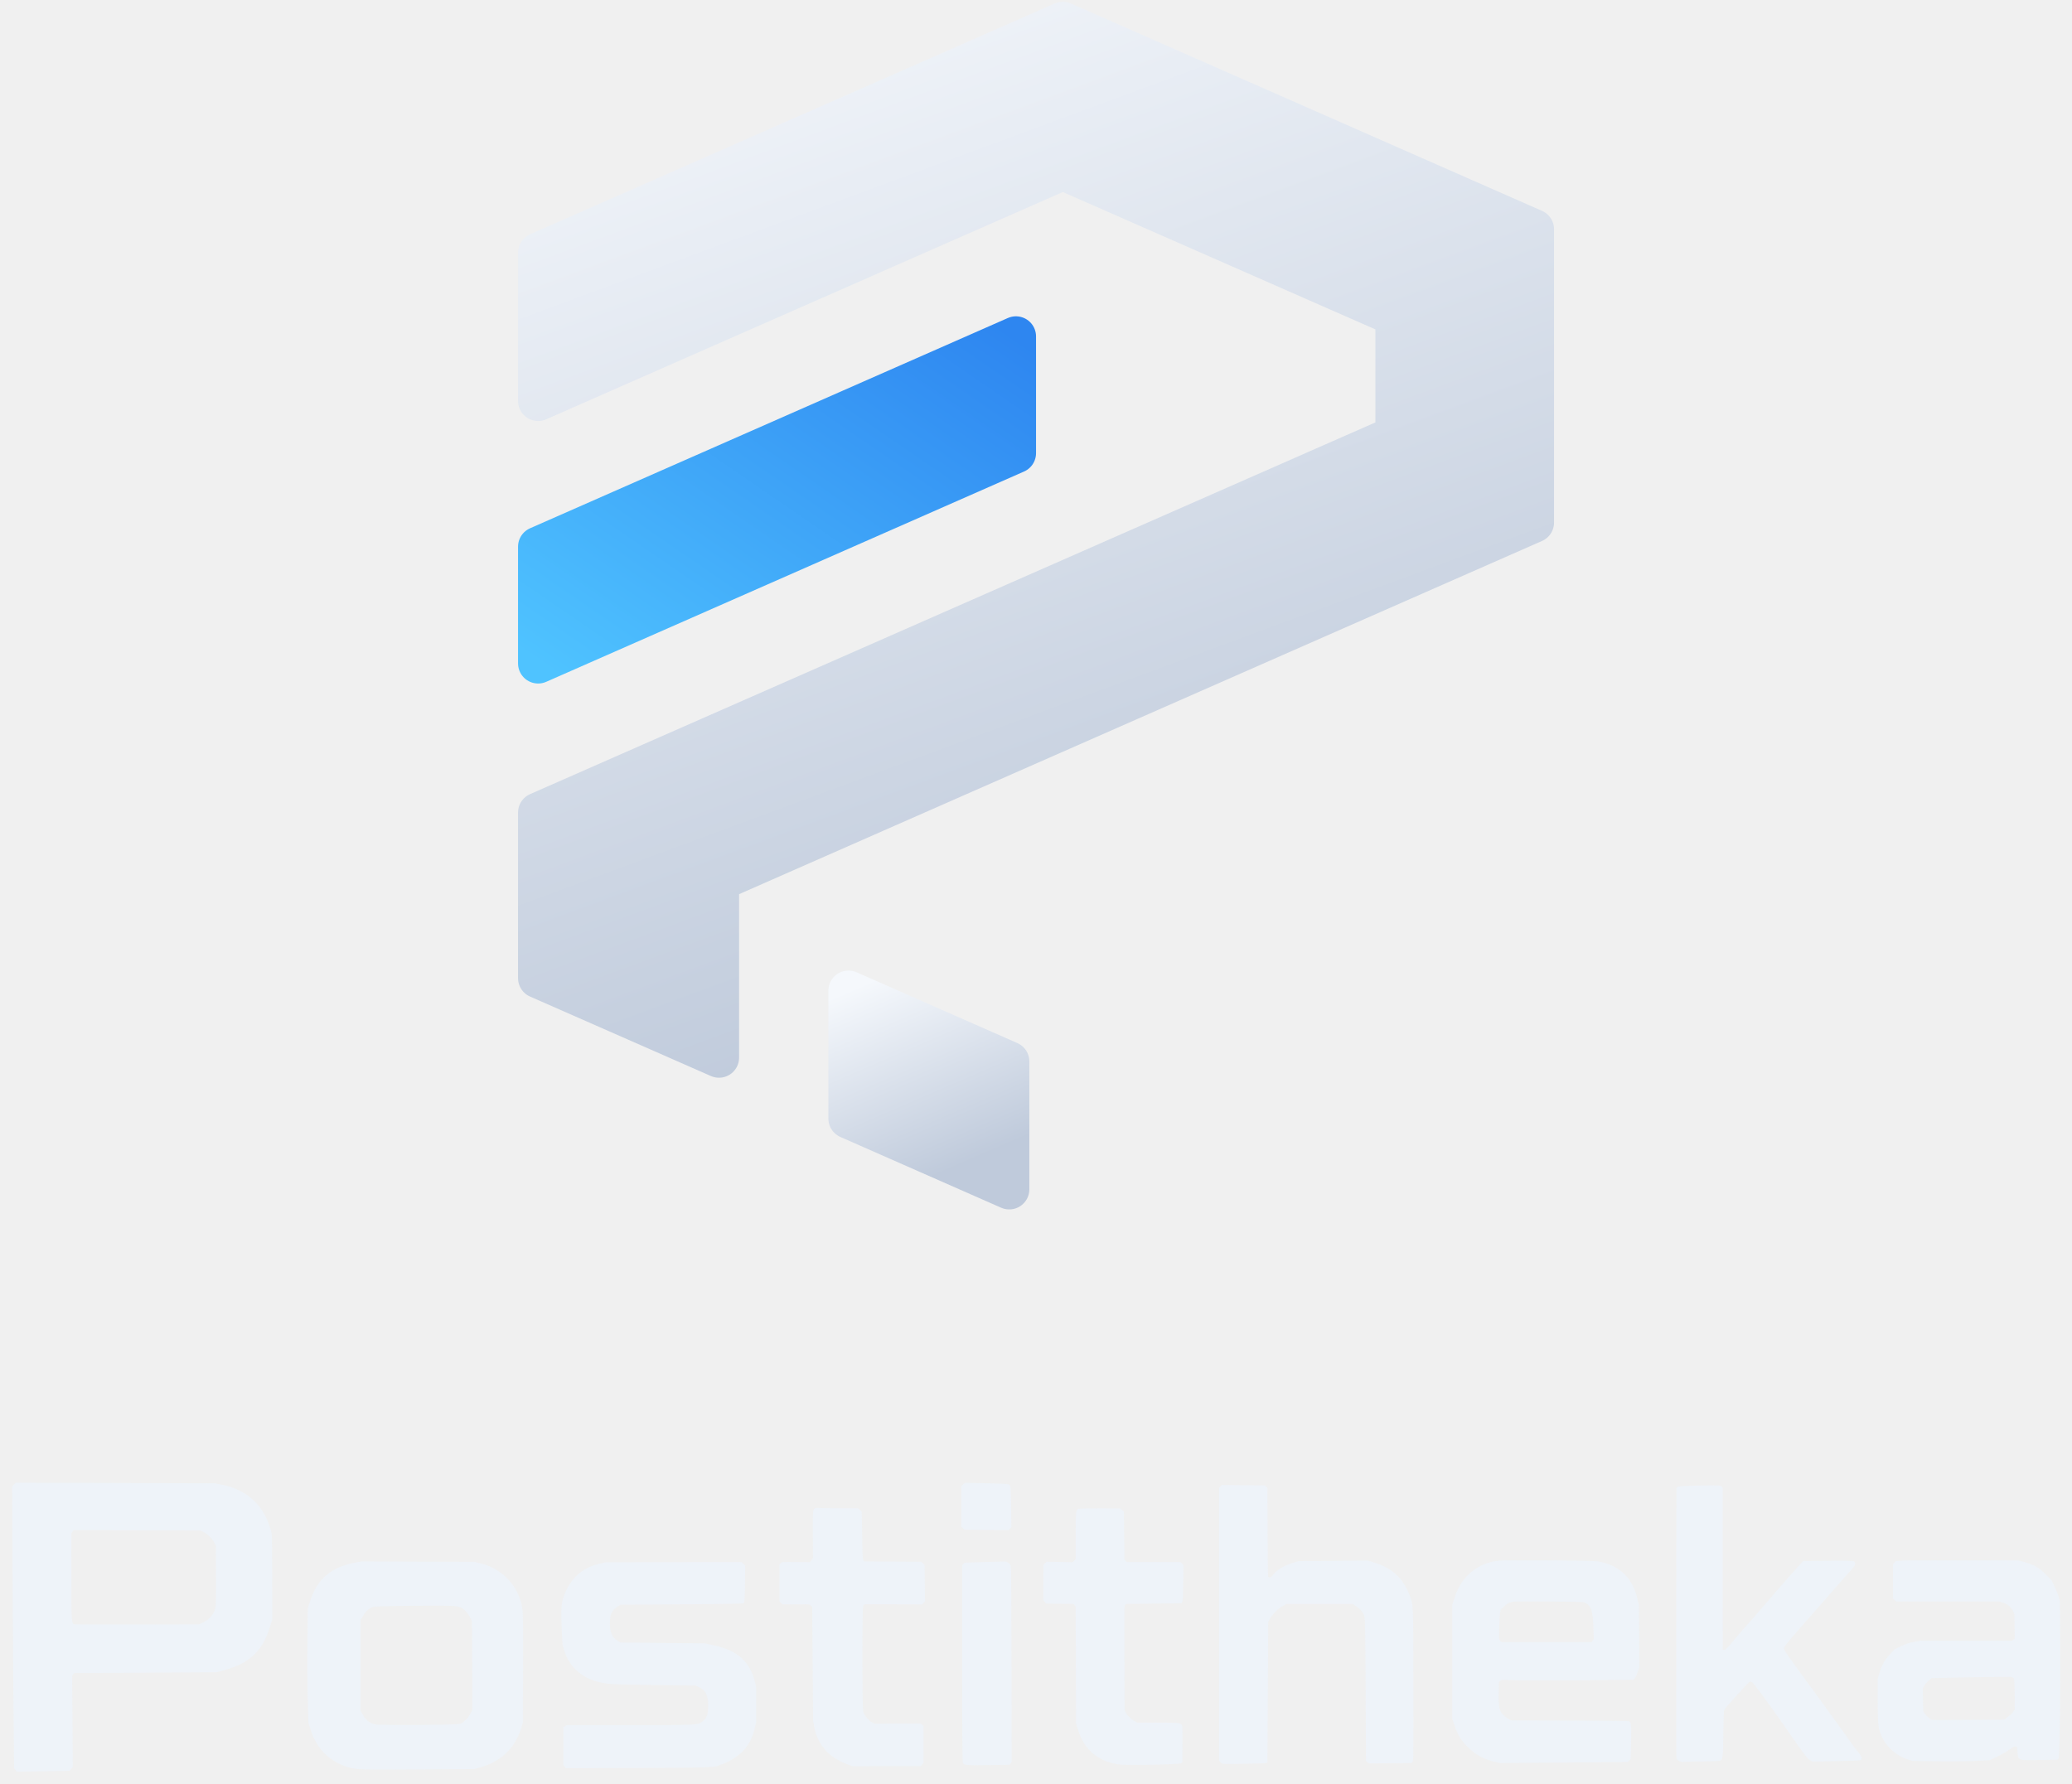
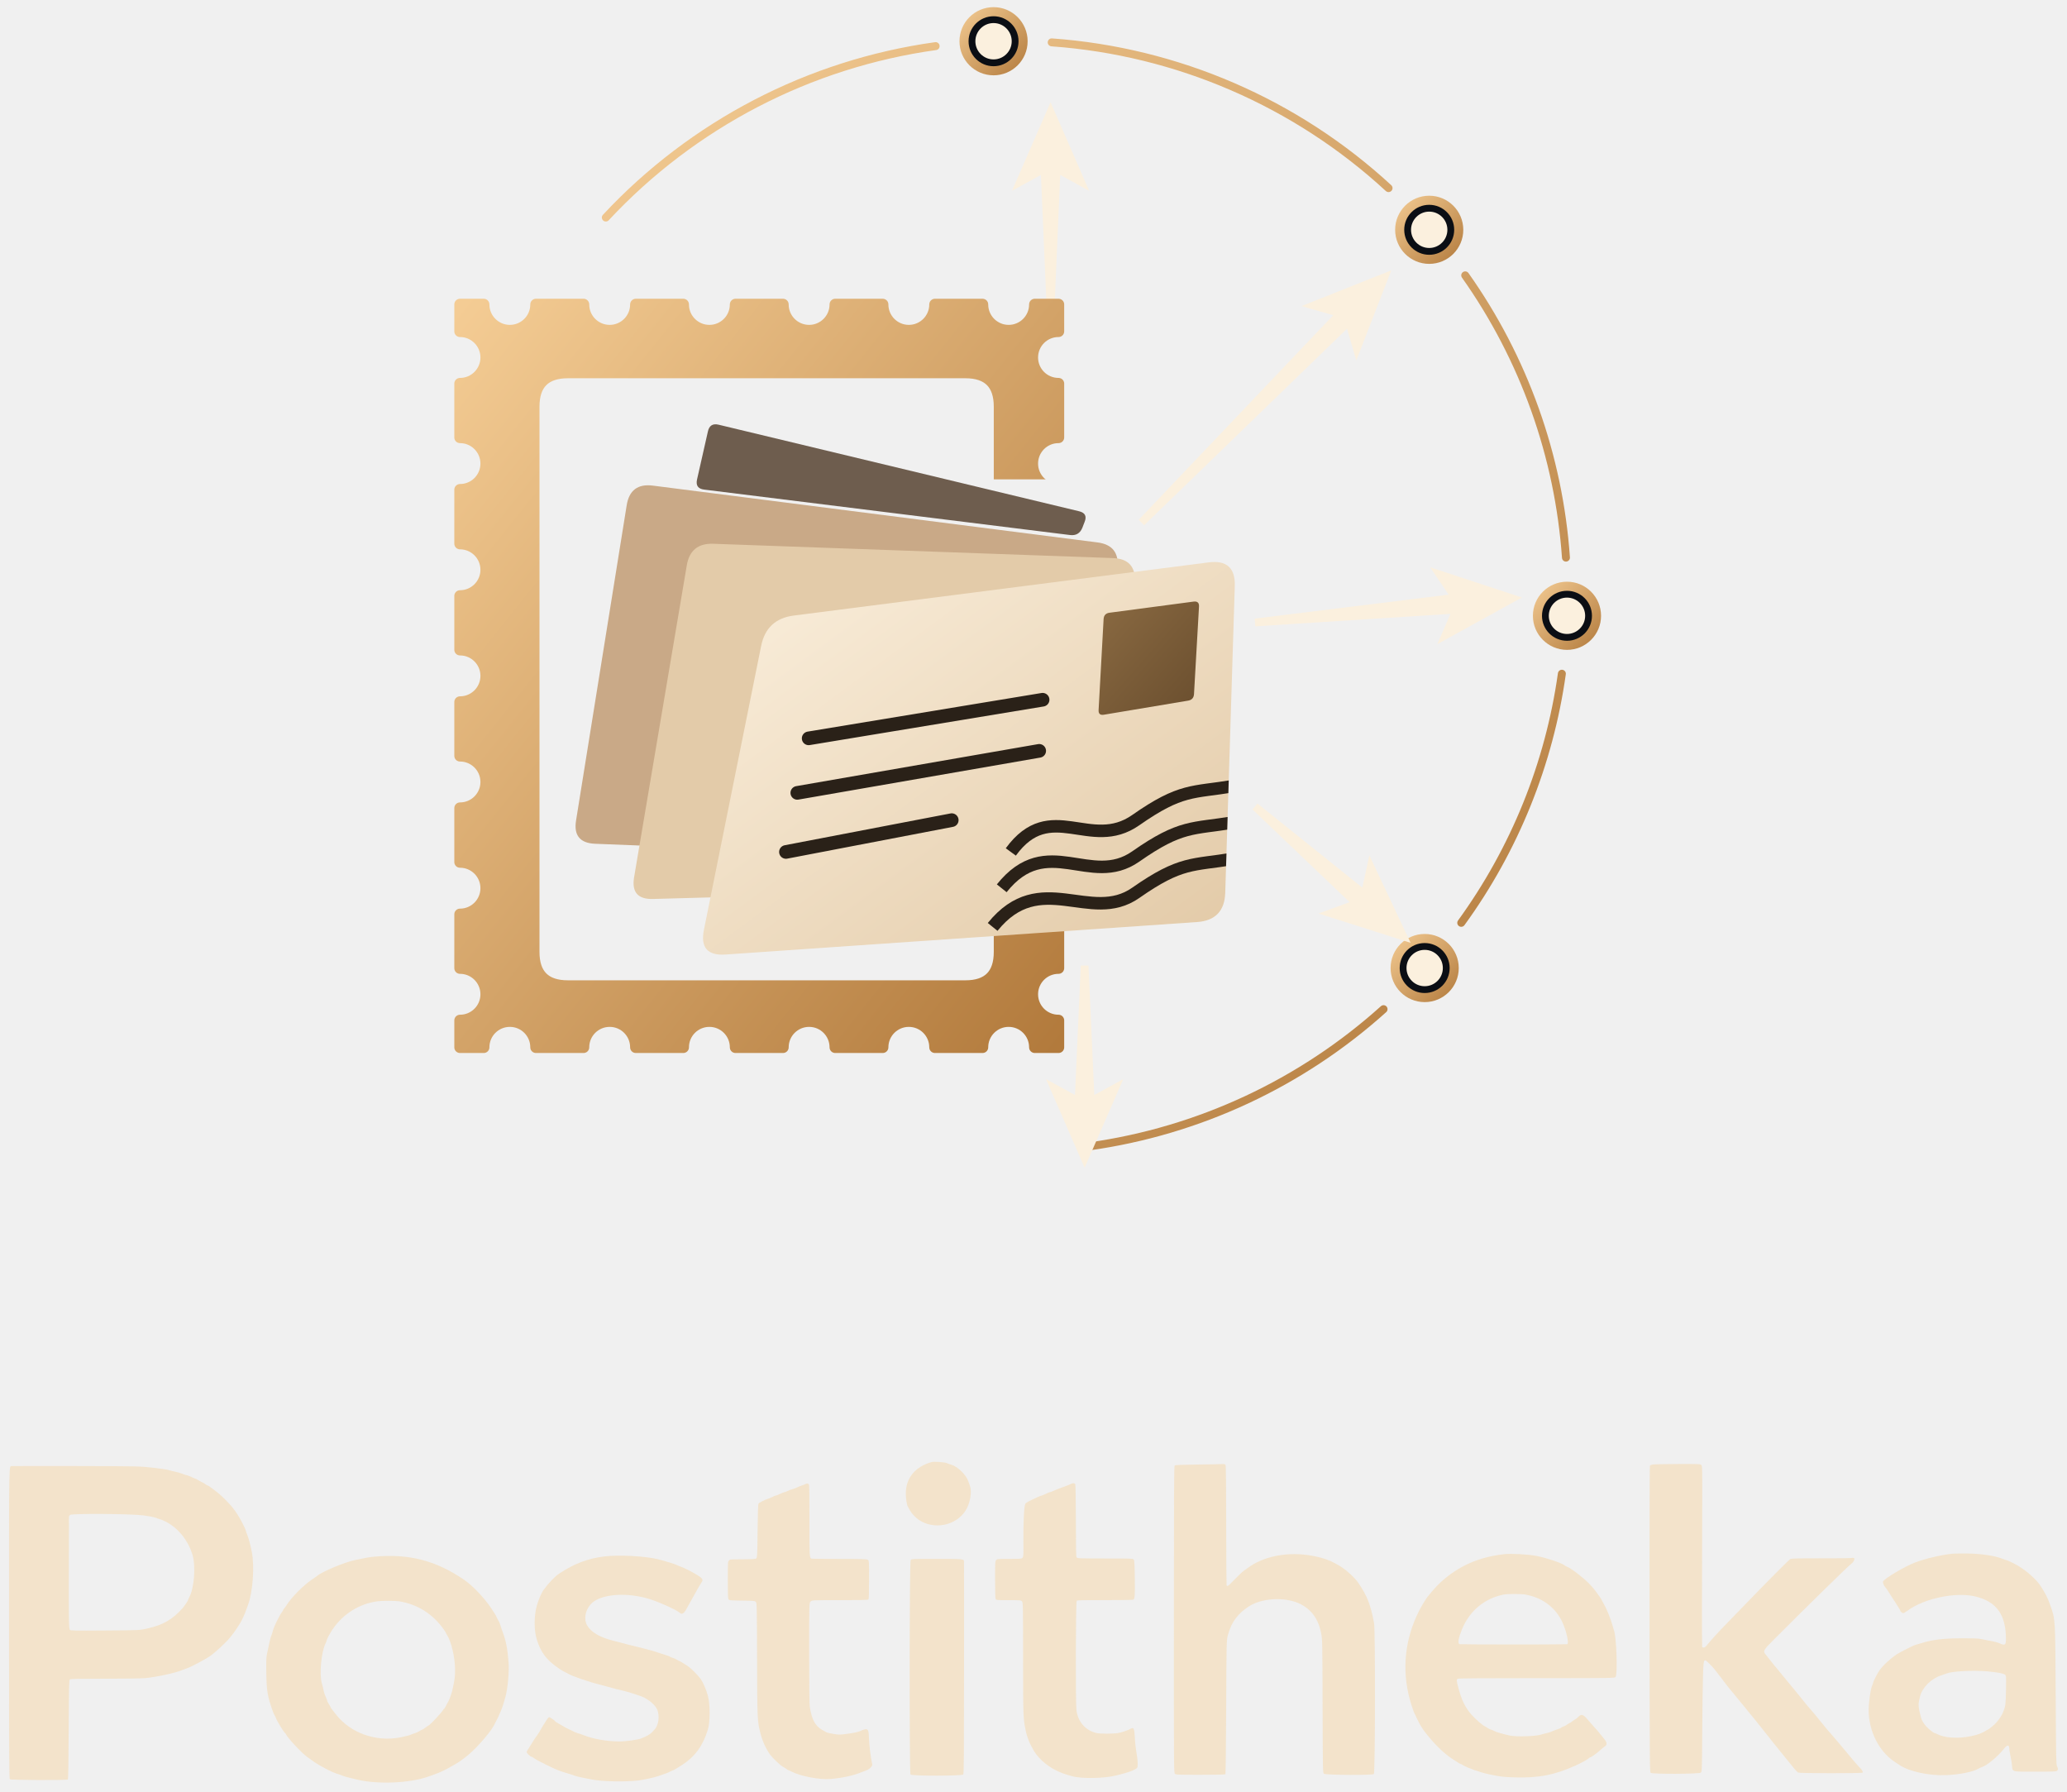
- <svg xmlns="http://www.w3.org/2000/svg" viewBox="0 0 2847.0 2450.9" role="img" aria-label="Postitheka">
-   <svg x="711.8" y="0.0" width="1423.5" height="1676.9" viewBox="0 0 464.0 546.6">
+ <svg xmlns="http://www.w3.org/2000/svg" viewBox="0 0 3658.0 3170.3" role="img" aria-label="Postitheka">
+   <svg x="783.9" y="0.0" width="2090.3" height="2090.3" viewBox="40 40 1040 1040">
    <defs>
-       <linearGradient id="pk-body" x1="0" y1="0" x2="0.35" y2="1">
-         <stop offset="0" stop-color="#F5F8FC" />
-         <stop offset="1" stop-color="#BFCADB" />
+       <linearGradient id="dg" x1="0" y1="0" x2="1" y2="1">
+         <stop offset="0" stop-color="#F4CC94" />
+         <stop offset="1" stop-color="#B27A3C" />
      </linearGradient>
-       <linearGradient id="pk-bar" x1="0" y1="1" x2="1" y2="0">
-         <stop offset="0" stop-color="#4FC3FF" />
-         <stop offset="1" stop-color="#2E86F0" />
+       <linearGradient id="dc" x1="0" y1="0" x2="1" y2="1">
+         <stop offset="0" stop-color="#FBF0DE" />
+         <stop offset="1" stop-color="#E2C9A6" />
      </linearGradient>
+       <linearGradient id="ds" x1="0" y1="0" x2="1" y2="1">
+         <stop offset="0" stop-color="#8A6A42" />
+         <stop offset="1" stop-color="#6A4E2E" />
+       </linearGradient>
+       <clipPath id="df">
+         <path d="M320.2 608.5Q325.0 585.0 348.8 581.9L714.2 535.1Q738.0 532.0 737.2 556.0L728.8 826.0Q728.0 850.0 704.1 851.7L288.9 880.3Q265.0 882.0 269.8 858.5Z" />
+       </clipPath>
+       <mask id="db" maskUnits="userSpaceOnUse" x="0" y="0" width="1110" height="1110">
+         <rect width="1110" height="1110" fill="#fff" />
+         <path d="M520 462H600V858H520Z" fill="#000" />
+       </mask>
    </defs>
-     <path d="M9.0 113.2 L244.0 9.8 L455.0 102.7 L455.0 234.1 L90.0 394.7 L90.0 473.8 L9.0 438.2 L9.0 364.0 L393.0 195.1 L393.0 141.7 L244.0 76.2 L9.0 179.6 Z" fill="url(#pk-body)" stroke="url(#pk-body)" stroke-width="18" stroke-linejoin="round" />
-     <path d="M148.0 443.8 L220.0 475.5 L220.0 532.8 L148.0 501.1 Z" fill="url(#pk-body)" stroke="url(#pk-body)" stroke-width="18" stroke-linejoin="round" />
-     <path d="M9.0 244.9 L223.0 150.7 L223.0 203.0 L9.0 297.2 Z" fill="url(#pk-bar)" stroke="url(#pk-bar)" stroke-width="18" stroke-linejoin="round" />
+     <path d="M183.4 231.5A489 489 0 0 1 473.8 80.6M576.0 77.3A489 489 0 0 1 872.6 205.6M940.1 282.4A489 489 0 0 1 1028.8 530.9M1025.2 633.1A489 489 0 0 1 936.6 852.4M868.2 928.4A489 489 0 0 1 609.1 1049.2" fill="none" stroke="url(#dg)" stroke-width="7" stroke-linecap="round" />
+     <circle cx="524.8" cy="76.3" r="30" fill="url(#dg)" />
+     <circle cx="524.8" cy="76.3" r="22" fill="#0B0E14" />
+     <circle cx="524.8" cy="76.3" r="16" fill="#FBF0DE" />
+     <circle cx="908.4" cy="242.3" r="30" fill="url(#dg)" />
+     <circle cx="908.4" cy="242.3" r="22" fill="#0B0E14" />
+     <circle cx="908.4" cy="242.3" r="16" fill="#FBF0DE" />
+     <circle cx="1029.7" cy="582.1" r="30" fill="url(#dg)" />
+     <circle cx="1029.7" cy="582.1" r="22" fill="#0B0E14" />
+     <circle cx="1029.7" cy="582.1" r="16" fill="#FBF0DE" />
+     <circle cx="904.4" cy="892.2" r="30" fill="url(#dg)" />
+     <circle cx="904.4" cy="892.2" r="22" fill="#0B0E14" />
+     <circle cx="904.4" cy="892.2" r="16" fill="#FBF0DE" />
+     <path d="M578.4 312.0L583.5 194.0L609.0 208.0L575.0 130.0L541.0 208.0L566.5 194.0L571.6 312.0ZM657.4 502.4L836.0 329.4L844.2 357.3L875.0 278.0L795.9 309.5L823.9 317.5L652.6 497.6ZM755.3 591.4L927.1 580.4L915.5 607.1L990.0 566.0L909.2 539.4L925.5 563.5L754.7 584.6ZM752.8 752.6L838.3 834.2L810.9 844.2L892.0 870.0L855.7 793.0L849.5 821.4L757.2 747.4ZM601.6 890.0L596.5 1004.0L571.0 990.0L605.0 1068.0L639.0 990.0L613.5 1004.0L608.4 890.0Z" fill="#FBF0DE" />
+     <path d="M55 308L75.9 308.0A23 23 0 0 0 121.9 308.0L163.8 308.0A23 23 0 0 0 209.8 308.0L251.6 308.0A23 23 0 0 0 297.6 308.0L339.4 308.0A23 23 0 0 0 385.4 308.0L427.2 308.0A23 23 0 0 0 473.2 308.0L515.1 308.0A23 23 0 0 0 561.1 308.0L582 308L582.0 331.7A23 23 0 0 0 582.0 377.7L582.0 425.1A23 23 0 0 0 582.0 471.1L582.0 518.6A23 23 0 0 0 582.0 564.6L582.0 612.0A23 23 0 0 0 582.0 658.0L582.0 705.4A23 23 0 0 0 582.0 751.4L582.0 798.9A23 23 0 0 0 582.0 844.9L582.0 892.3A23 23 0 0 0 582.0 938.3L582 962L561.1 962.0A23 23 0 0 0 515.1 962.0L473.2 962.0A23 23 0 0 0 427.2 962.0L385.4 962.0A23 23 0 0 0 339.4 962.0L297.6 962.0A23 23 0 0 0 251.6 962.0L209.8 962.0A23 23 0 0 0 163.8 962.0L121.9 962.0A23 23 0 0 0 75.9 962.0L55 962L55.0 938.3A23 23 0 0 0 55.0 892.3L55.0 844.9A23 23 0 0 0 55.0 798.9L55.0 751.4A23 23 0 0 0 55.0 705.4L55.0 658.0A23 23 0 0 0 55.0 612.0L55.0 564.6A23 23 0 0 0 55.0 518.6L55.0 471.1A23 23 0 0 0 55.0 425.1L55.0 377.7A23 23 0 0 0 55.0 331.7L55 308ZM150 368H500Q530 368 530 398V878Q530 908 500 908H150Q120 908 120 878V398Q120 368 150 368Z" fill="url(#dg)" stroke="url(#dg)" stroke-width="10" stroke-linejoin="round" fill-rule="evenodd" mask="url(#db)" />
+     <path d="M273.3 419.8Q275.0 412.0 282.8 413.9L600.2 490.1Q608.0 492.0 605.0 499.4L603.0 504.6Q600.0 512.0 592.1 511.0L269.9 471.0Q262.0 470.0 263.7 462.2Z" fill="#6E5D4E" />
+     <path d="M201.8 484.7Q205.0 465.0 224.8 467.5L616.2 517.5Q636.0 520.0 633.9 539.9L608.1 780.1Q606.0 800.0 586.0 799.2L174.0 782.8Q154.0 782.0 157.2 762.3Z" fill="#C9A987" />
+     <path d="M254.7 537.7Q258.0 518.0 278.0 518.7L630.0 531.3Q650.0 532.0 649.3 552.0L640.7 800.0Q640.0 820.0 620.0 820.6L225.0 831.4Q205.0 832.0 208.3 812.3Z" fill="#E3CBA9" />
+     <path d="M320.2 608.5Q325.0 585.0 348.8 581.9L714.2 535.1Q738.0 532.0 737.2 556.0L728.8 826.0Q728.0 850.0 704.1 851.7L288.9 880.3Q265.0 882.0 269.8 858.5Z" fill="url(#dc)" />
+     <path d="M621.7 585.0Q622.0 580.0 627.0 579.4L701.0 569.6Q706.0 569.0 705.7 574.0L701.3 651.0Q701.0 656.0 696.1 656.8L621.9 669.2Q617.0 670.0 617.3 665.0Z" fill="url(#ds)" />
+     <path d="M362 690L568 656" stroke="#2A2118" stroke-width="12" stroke-linecap="round" />
+     <path d="M352 738L565 701" stroke="#2A2118" stroke-width="12" stroke-linecap="round" />
+     <path d="M342 790L488 762" stroke="#2A2118" stroke-width="12" stroke-linecap="round" />
+     <g clip-path="url(#df)">
+       <path d="M540 790C575 742 610 790 650 762S700 738 736 732" fill="none" stroke="#2A2118" stroke-width="11" />
+       <path d="M532 822C572 772 610 822 650 794S700 770 736 764" fill="none" stroke="#2A2118" stroke-width="11" />
+       <path d="M524 856C566 804 610 854 650 826S700 802 736 796" fill="none" stroke="#2A2118" stroke-width="11" />
+     </g>
  </svg>
-   <svg x="0.0" y="2020.9" width="2847.0" height="430.0" viewBox="0 0 2847 430">
-     <g fill="#EEF3F9" transform="translate(-81 -52) translate(0,510) scale(0.1,-0.1)">
-       <path d="M1001 4386 l-24 -26 6 -1267 c4 -698 10 -1569 14 -1936 l6 -668 19 -25 20 -24 361 6 362 6 23 25 22 25 -4 628 -5 628 14 19 13 18 979 5 978 6 96 26 c356 97 533 261 635 588 l35 115 -1 575 c0 316 -3 586 -7 600 -82 365 -318 598 -678 673 l-100 20 -1370 4 -1371 4 -23 -25z m2615 -658 c55 -29 112 -88 141 -147 l18 -36 3 -400 c2 -269 0 -417 -8 -452 -18 -82 -77 -155 -157 -195 l-68 -33 -845 -2 c-465 -1 -854 0 -866 2 -42 9 -43 27 -43 651 l-1 598 15 23 16 23 872 -2 872 -3 51 -27z" />
-       <path d="M14045 4389 l-25 -20 0 -283 0 -283 21 -19 21 -19 304 -3 303 -3 19 19 19 19 -4 269 c-4 297 -5 309 -32 323 -10 6 -148 12 -309 15 l-291 5 -26 -20z" />
-       <path d="M17580 4360 l-20 -20 0 -1874 0 -1874 18 -21 c9 -12 28 -22 42 -23 93 -6 578 4 590 12 l15 9 5 963 5 963 19 39 c29 58 117 148 178 181 l53 30 455 0 455 0 45 -29 c57 -37 99 -86 116 -136 11 -31 14 -236 18 -1017 l5 -978 19 -15 19 -16 294 2 293 2 13 18 c15 21 15 -18 13 1219 -1 939 -1 946 -52 1073 -94 235 -239 370 -476 443 l-97 30 -475 -4 -475 -3 -73 -22 c-130 -40 -235 -102 -279 -166 -24 -37 -59 -48 -69 -23 -3 8 -6 284 -7 615 l-2 601 -18 18 -18 18 -294 2 -295 3 -20 -20z" />
-       <path d="M24113 4371 c-179 -4 -245 -9 -255 -19 l-13 -13 -3 -1847 c-1 -1016 0 -1857 3 -1870 7 -30 67 -56 109 -48 17 3 130 6 251 7 121 1 230 5 242 10 34 13 40 59 42 384 2 168 7 308 13 318 12 23 326 369 345 380 7 5 21 5 31 2 20 -7 201 -250 410 -550 328 -472 356 -509 392 -528 l35 -18 315 6 c173 3 325 8 338 11 38 8 28 50 -26 113 -26 31 -74 94 -107 141 -32 47 -122 172 -199 278 -78 106 -166 228 -196 271 -30 42 -111 153 -180 246 -69 94 -145 197 -168 230 -24 33 -72 100 -108 150 -35 49 -64 99 -64 110 0 20 88 127 269 330 39 44 199 226 355 405 155 179 299 341 319 362 39 38 48 77 23 97 -10 9 -107 11 -356 9 l-342 -3 -66 -70 c-37 -39 -162 -180 -278 -315 -300 -348 -424 -491 -456 -525 -16 -16 -68 -77 -116 -134 -140 -167 -157 -185 -175 -178 l-16 6 -1 1113 0 1113 -14 14 c-18 18 -58 19 -353 12z" />
-       <path d="M12023 4063 c-46 -9 -47 -15 -45 -363 l2 -328 -21 -27 -22 -26 -176 1 c-220 2 -207 3 -225 -16 l-16 -15 0 -255 0 -254 20 -20 20 -20 138 -1 c75 0 160 0 187 1 38 1 55 -3 68 -18 l17 -18 6 -785 6 -784 18 -91 c50 -241 200 -408 451 -502 l74 -27 469 1 469 1 19 23 18 22 0 253 0 252 -19 17 -20 18 -315 -1 -316 -2 -35 17 c-48 23 -111 99 -124 149 -15 59 -16 1426 -1 1454 6 12 21 21 33 21 12 1 192 0 399 0 l377 -1 21 21 20 20 -3 250 -3 250 -22 23 -23 22 -392 2 -392 2 -12 18 c-9 12 -13 71 -14 207 -1 105 -3 252 -5 326 l-4 135 -25 23 -26 22 -248 0 c-137 0 -261 2 -277 4 -16 2 -39 2 -51 -1z" />
-       <path d="M15624 4052 c-31 -20 -34 -54 -34 -371 l0 -321 -21 -21 -21 -21 -179 4 -178 3 -22 -21 -21 -22 -2 -243 -1 -244 20 -22 20 -23 188 -2 189 -3 14 -19 14 -20 2 -515 c1 -284 2 -644 2 -801 l1 -285 28 -90 c86 -274 266 -429 553 -475 97 -16 837 -2 862 16 l17 12 3 229 c2 125 0 243 -3 260 -10 55 -22 57 -335 58 l-285 0 -35 19 c-48 25 -98 74 -120 116 l-18 36 -2 699 c-3 766 -4 724 10 745 l9 15 381 5 382 5 12 16 c8 12 12 91 14 262 l3 246 -21 21 -20 20 -369 0 -370 0 -15 16 c-9 8 -16 18 -16 22 0 4 -2 153 -4 331 l-3 325 -26 22 -25 22 -284 1 c-156 0 -288 -3 -294 -7z" />
-       <path d="M21409 3340 c-291 -27 -517 -213 -611 -503 l-33 -102 0 -785 0 -785 33 -98 c44 -129 97 -212 193 -301 111 -103 223 -162 362 -192 l72 -15 873 7 874 7 21 18 22 17 6 234 c6 245 1 285 -34 293 -12 3 -380 7 -817 8 l-795 2 -47 27 c-109 65 -132 127 -126 351 l3 149 20 15 20 15 242 -6 c133 -3 540 -3 904 1 l662 6 17 17 c10 10 28 48 41 86 l24 69 -3 430 -4 430 -24 99 c-70 279 -248 444 -537 496 -67 13 -1241 21 -1358 10z m1154 -571 c105 -29 134 -101 141 -345 l5 -161 -15 -21 -14 -21 -619 -1 -619 0 -16 16 c-9 8 -17 23 -17 32 -5 58 4 306 12 349 l10 51 49 46 c26 25 61 48 77 51 15 4 33 8 38 10 28 9 934 4 968 -6z" />
-       <path d="M26972 3341 l-114 -6 -19 -24 -19 -23 0 -234 0 -233 22 -21 22 -20 706 0 706 0 50 -15 c62 -18 117 -63 143 -117 l20 -43 2 -169 3 -168 -19 -14 -19 -14 -627 0 -626 0 -89 -15 c-64 -11 -115 -28 -180 -60 l-91 -44 -68 -72 c-72 -77 -112 -150 -145 -265 l-20 -69 0 -300 c0 -338 8 -395 64 -510 66 -133 205 -252 346 -296 l65 -21 320 -5 c176 -3 415 -1 532 4 l212 10 102 49 c57 27 132 71 168 97 38 28 73 47 85 45 l21 -3 6 -70 c10 -125 1 -122 317 -115 l234 5 13 18 c16 23 28 835 23 1612 l-4 550 -17 58 c-9 32 -36 97 -58 145 l-42 87 -81 80 c-91 91 -162 131 -291 166 l-80 21 -730 3 c-401 1 -781 0 -843 -4z m1506 -1616 c10 -9 13 -63 15 -222 l1 -209 -22 -31 c-12 -18 -46 -49 -74 -70 l-52 -38 -491 -3 -490 -2 -35 18 c-19 11 -48 38 -65 61 l-30 43 -3 156 -2 157 22 39 c13 22 40 53 61 70 l39 31 111 3 c308 9 955 18 977 14 14 -3 31 -10 38 -17z" />
-       <path d="M5695 3314 c-331 -61 -523 -222 -621 -521 l-35 -108 -5 -480 c-3 -264 -1 -617 5 -785 l9 -305 30 -95 c81 -264 257 -441 517 -519 112 -34 198 -36 985 -30 l745 5 80 22 c295 82 489 272 573 562 l16 55 3 714 c3 450 0 753 -6 818 -33 322 -269 586 -591 659 l-75 18 -775 2 -775 3 -80 -15z m1445 -617 c47 -20 104 -81 132 -142 l23 -50 3 -608 3 -608 -32 -59 c-31 -58 -84 -110 -136 -132 -38 -17 -1092 -24 -1169 -8 -70 15 -125 56 -165 127 l-34 58 0 625 0 625 33 56 c32 57 76 98 129 121 21 10 164 14 553 18 540 5 600 3 660 -23z" />
-       <path d="M14320 3320 c-140 -3 -256 -7 -257 -8 -1 -1 -9 -9 -17 -18 l-16 -16 0 -1350 c0 -877 4 -1357 10 -1369 17 -31 58 -34 356 -29 l286 5 14 20 15 20 -2 1334 c-1 865 -5 1344 -11 1363 -12 33 -55 59 -95 56 -15 -1 -143 -5 -283 -8z" />
-       <path d="M9055 3300 c-244 -56 -407 -201 -495 -440 -39 -107 -45 -199 -31 -475 l10 -200 25 -84 c64 -210 235 -369 456 -424 146 -36 198 -39 770 -46 l575 -7 35 -15 c106 -48 140 -110 140 -259 0 -124 -16 -169 -76 -218 -63 -52 -53 -52 -988 -52 l-879 0 -24 -15 -23 -15 0 -259 0 -259 18 -22 18 -22 854 2 c470 1 932 5 1025 10 l170 8 72 25 c262 92 419 259 473 503 l20 89 0 241 0 240 -20 78 c-73 277 -239 422 -563 493 l-122 26 -580 6 -580 6 -35 20 c-87 52 -118 135 -108 291 6 87 34 138 100 181 l42 28 842 5 c638 4 846 8 855 17 9 9 13 85 15 263 l3 252 -24 24 -24 24 -933 -1 -933 -1 -80 -18z" />
+   <svg x="0.0" y="2570.3" width="3658.0" height="600.0" viewBox="0 0 3658 600">
+     <g fill="#F3E3CB" transform="translate(-33 -20) translate(0,642) scale(0.1,-0.1)">
+       <path d="M16815 6053 c-291 -83 -455 -284 -455 -557 0 -86 16 -192 34 -226 8 -14 23 -42 34 -62 33 -62 102 -137 163 -178 268 -178 647 -105 822 157 84 125 123 339 81 448 -9 22 -22 59 -29 82 -36 110 -195 263 -300 289 -16 4 -50 16 -74 27 -45 20 -230 33 -276 20z" />
+       <path d="M21533 6010 c-311 -4 -405 -8 -415 -18 -11 -11 -13 -515 -14 -2724 0 -2613 0 -2712 18 -2730 17 -17 45 -18 452 -18 337 0 437 3 443 12 4 7 10 544 13 1193 5 1180 5 1180 34 1280 63 223 174 370 372 497 221 142 606 167 866 58 225 -96 362 -276 410 -545 20 -105 21 -163 24 -1285 4 -1175 4 -1175 25 -1192 27 -23 852 -28 882 -5 25 18 28 2542 4 2672 -64 333 -121 479 -279 711 -61 91 -216 232 -323 296 -168 100 -276 141 -475 180 -434 85 -884 0 -1170 -221 -19 -14 -47 -34 -62 -44 -23 -15 -120 -109 -242 -234 -34 -35 -51 -41 -59 -19 -3 7 -6 485 -7 1061 0 678 -4 1054 -11 1066 -7 14 -19 18 -47 17 -20 -2 -218 -5 -439 -8z" />
+       <path d="M29576 6010 c-21 -4 -42 -13 -47 -21 -6 -8 -8 -1092 -7 -2717 3 -2663 3 -2704 22 -2718 33 -24 856 -21 885 4 21 17 21 20 26 752 8 980 15 1204 37 1227 17 16 21 14 80 -43 35 -32 83 -85 108 -117 25 -32 60 -77 77 -100 18 -23 42 -53 52 -67 11 -14 41 -54 67 -89 27 -35 57 -74 69 -87 11 -13 30 -36 43 -51 12 -15 64 -78 115 -140 200 -242 443 -542 554 -686 18 -23 42 -53 53 -67 46 -56 149 -183 210 -260 36 -44 75 -93 88 -108 12 -15 45 -55 73 -90 28 -34 60 -67 70 -73 27 -14 1127 -15 1141 -1 13 13 -7 47 -60 100 -20 20 -82 91 -137 157 -54 66 -139 167 -188 225 -49 58 -103 122 -121 143 -17 21 -40 48 -52 60 -21 22 -88 101 -125 147 -100 125 -207 254 -244 295 -16 18 -40 46 -53 61 -13 16 -52 65 -88 109 -36 44 -76 94 -89 110 -67 83 -174 213 -305 370 -80 96 -161 195 -180 221 -19 26 -48 62 -63 80 -64 75 -63 77 159 300 583 584 1304 1290 1348 1319 32 21 60 71 52 92 -5 13 -16 14 -58 9 -28 -4 -275 -7 -549 -6 -420 0 -504 -2 -527 -14 -24 -12 -401 -392 -779 -783 -48 -50 -192 -199 -320 -330 -197 -203 -275 -289 -393 -430 -20 -24 -54 -30 -66 -12 -3 6 -5 340 -4 742 1 403 3 1121 4 1596 3 831 2 865 -16 883 -17 17 -40 18 -421 17 -221 -1 -419 -5 -441 -9z" />
+       <path d="M543 5982 c-57 -8 -53 194 -53 -2788 0 -2344 2 -2743 14 -2753 19 -16 1011 -20 1027 -4 7 7 12 305 15 884 4 804 6 875 21 887 13 9 153 12 617 12 335 0 650 5 711 10 209 20 540 92 665 145 30 12 66 26 80 30 60 17 329 160 413 220 100 71 286 245 352 329 17 21 41 53 55 70 24 29 65 91 121 181 30 48 81 159 107 235 11 30 24 69 31 85 86 235 118 684 67 940 -25 128 -58 249 -82 306 -13 31 -24 63 -24 70 0 14 -67 150 -106 217 -54 94 -111 174 -164 232 -14 14 -45 49 -71 76 -52 56 -140 136 -196 177 -21 15 -58 43 -83 62 -25 19 -50 35 -57 35 -6 0 -24 10 -40 23 -15 13 -44 30 -63 37 -19 8 -50 25 -69 37 -19 13 -39 23 -45 23 -6 0 -38 14 -71 30 -33 16 -68 30 -78 30 -10 0 -43 11 -75 24 -31 13 -92 31 -136 40 -43 9 -97 22 -120 30 -23 8 -147 26 -276 40 -235 26 -235 26 -1350 29 -613 1 -1125 1 -1137 -1z m2331 -873 c82 -11 167 -27 190 -35 22 -8 63 -22 90 -30 263 -83 494 -333 583 -634 59 -198 30 -586 -56 -745 -11 -22 -21 -44 -21 -49 0 -12 -67 -112 -97 -146 -183 -205 -348 -299 -628 -362 -140 -31 -140 -31 -746 -35 -552 -4 -608 -3 -623 12 -18 19 -21 204 -17 1340 1 352 1 648 1 658 0 9 8 25 18 35 28 28 1090 21 1306 -9z" />
+       <path d="M14587 5665 c-13 -7 -49 -21 -78 -30 -30 -10 -63 -24 -74 -31 -11 -6 -45 -19 -75 -28 -30 -8 -73 -24 -95 -36 -21 -11 -46 -20 -55 -20 -8 0 -42 -14 -75 -30 -33 -16 -67 -30 -76 -30 -9 0 -37 -11 -62 -25 -25 -13 -63 -29 -84 -34 -44 -12 -146 -65 -161 -84 -6 -7 -12 -190 -15 -481 -4 -416 -7 -470 -21 -485 -14 -14 -47 -16 -234 -18 -259 -2 -228 1 -252 -23 -19 -19 -20 -33 -20 -343 0 -263 3 -327 14 -343 13 -18 30 -19 239 -22 212 -3 226 -4 243 -24 18 -19 19 -61 22 -1002 3 -1058 4 -1101 57 -1312 35 -143 100 -286 175 -389 45 -61 181 -190 224 -212 17 -9 45 -27 62 -39 17 -13 35 -24 40 -24 5 0 30 -11 54 -24 149 -79 494 -146 679 -131 204 16 405 59 546 116 28 12 68 27 91 35 64 23 118 77 110 111 -30 132 -53 324 -60 502 -5 131 -25 142 -156 84 -38 -17 -105 -31 -211 -46 -151 -20 -159 -20 -258 -4 -57 9 -113 22 -126 29 -12 7 -42 24 -66 37 -128 69 -192 183 -228 411 -7 42 -11 386 -11 953 0 888 0 888 25 912 24 25 24 25 518 25 370 0 496 3 505 12 9 9 12 100 12 350 0 338 0 338 -23 352 -19 13 -93 15 -502 15 -264 0 -487 2 -496 6 -34 13 -36 49 -34 665 0 338 -2 625 -6 636 -10 28 -31 35 -62 19z" />
+       <path d="M19285 5668 c-18 -11 -46 -22 -225 -88 -41 -15 -88 -35 -105 -44 -16 -9 -37 -16 -45 -16 -9 0 -42 -13 -75 -30 -33 -16 -66 -30 -73 -30 -13 0 -112 -44 -221 -98 -29 -15 -59 -36 -66 -47 -21 -32 -37 -330 -34 -647 3 -267 1 -289 -16 -308 -17 -19 -30 -20 -232 -20 -200 0 -214 -1 -233 -20 -19 -19 -20 -33 -20 -346 0 -205 4 -332 10 -345 10 -18 23 -19 229 -19 209 0 219 -1 237 -21 18 -20 19 -52 20 -1018 1 -1068 0 -1056 54 -1306 10 -47 55 -171 72 -200 6 -11 22 -42 36 -69 76 -157 238 -309 427 -401 84 -41 126 -57 278 -100 166 -48 582 -40 787 15 41 11 100 26 130 34 106 27 214 73 233 98 20 27 13 144 -19 323 -8 44 -18 140 -21 213 -7 159 -19 187 -69 159 -57 -32 -166 -69 -232 -79 -91 -14 -316 -14 -377 1 -195 45 -329 198 -355 404 -17 141 -13 1922 5 1937 11 9 134 12 502 11 268 -1 494 3 501 7 25 17 29 80 25 383 -3 235 -7 309 -18 325 -13 21 -17 21 -506 21 -474 1 -494 1 -506 20 -10 14 -13 158 -13 647 -1 391 -5 636 -11 648 -11 20 -44 23 -74 6z" />
+       <path d="M34870 4430 c-181 -18 -468 -85 -645 -152 -180 -67 -555 -290 -570 -338 -7 -23 11 -69 39 -100 13 -14 41 -54 62 -90 22 -36 47 -76 57 -90 10 -14 36 -54 59 -90 22 -36 51 -81 64 -101 13 -19 24 -40 24 -45 0 -16 34 -44 52 -44 9 0 44 20 78 46 291 214 844 331 1190 251 379 -88 548 -319 550 -754 0 -107 -18 -120 -109 -78 -30 14 -95 32 -145 41 -50 8 -125 23 -166 32 -61 14 -127 17 -360 17 -320 0 -523 -24 -718 -86 -51 -16 -97 -29 -103 -29 -15 0 -275 -131 -324 -163 -121 -80 -249 -198 -314 -290 -34 -47 -111 -198 -111 -216 0 -6 -11 -37 -24 -69 -25 -60 -56 -289 -56 -417 0 -368 180 -728 454 -911 39 -26 82 -55 96 -64 169 -113 523 -189 820 -176 241 9 489 60 582 119 13 8 34 18 48 22 92 27 282 184 396 328 59 75 94 71 94 -10 0 -15 9 -68 19 -118 11 -49 23 -123 27 -163 12 -126 -20 -117 411 -117 302 0 371 2 386 14 21 18 22 43 0 84 -15 29 -17 137 -23 1257 -8 1372 -5 1330 -94 1585 -46 133 -90 220 -179 354 -71 107 -236 255 -382 343 -74 44 -205 108 -223 108 -7 0 -38 11 -70 24 -119 50 -364 87 -597 91 -115 2 -248 0 -295 -5z m630 -2080 c176 -15 292 -38 315 -60 18 -18 19 -33 16 -237 -1 -120 -6 -247 -11 -283 -21 -148 -108 -294 -241 -401 -39 -32 -59 -45 -149 -94 -73 -39 -174 -68 -309 -87 -186 -26 -381 -9 -487 43 -33 16 -65 29 -70 29 -16 0 -108 73 -144 115 -69 79 -87 117 -116 248 -28 122 -27 158 6 286 40 157 203 318 375 370 22 7 63 22 92 33 108 42 464 60 723 38z" />
+       <path d="M26945 4423 c-445 -50 -806 -210 -1118 -495 -83 -75 -228 -243 -272 -314 -76 -122 -102 -170 -152 -278 -229 -499 -263 -1043 -99 -1567 20 -63 40 -123 45 -134 104 -224 133 -276 220 -386 150 -190 315 -350 451 -440 108 -71 154 -99 163 -99 5 0 21 -8 35 -18 69 -46 308 -131 458 -162 214 -45 256 -50 459 -56 425 -13 714 44 1085 213 41 19 84 39 95 46 11 6 43 24 71 39 29 16 57 35 64 43 7 8 18 15 25 15 19 0 137 88 203 151 15 14 39 33 55 42 41 26 37 72 -11 128 -21 24 -45 54 -53 66 -16 24 -91 111 -147 171 -18 20 -63 71 -100 115 -77 90 -109 97 -165 37 -15 -17 -45 -39 -66 -49 -20 -11 -43 -27 -50 -35 -8 -9 -19 -16 -25 -16 -6 0 -28 -14 -50 -30 -21 -16 -51 -32 -66 -35 -16 -3 -34 -13 -41 -21 -6 -8 -37 -21 -68 -30 -31 -9 -73 -25 -93 -35 -21 -11 -61 -24 -90 -30 -29 -6 -82 -20 -118 -31 -90 -28 -441 -38 -540 -14 -142 33 -247 63 -270 78 -14 9 -43 21 -65 28 -22 7 -49 20 -60 29 -11 10 -32 22 -46 28 -43 18 -169 129 -241 210 -106 122 -169 249 -224 453 -39 145 -41 166 -15 180 13 7 468 10 1400 10 1380 0 1380 0 1393 23 37 64 15 703 -29 821 -8 22 -23 73 -33 111 -23 89 -105 289 -141 345 -5 8 -19 35 -32 60 -12 25 -30 56 -40 70 -90 127 -127 173 -194 242 -108 111 -317 271 -390 299 -15 6 -35 16 -43 24 -47 41 -312 130 -495 167 -149 29 -453 46 -580 31z m381 -714 c292 -53 519 -218 644 -469 79 -160 135 -409 92 -410 -243 -7 -1892 -5 -1904 1 -34 18 -18 110 47 268 133 323 400 544 736 610 64 13 315 13 385 0z" />
+       <path d="M11030 4384 c-290 -34 -533 -126 -798 -300 -80 -52 -188 -164 -277 -286 -45 -60 -96 -181 -128 -298 -47 -172 -47 -423 1 -580 72 -240 179 -378 412 -532 30 -20 69 -42 85 -49 17 -7 41 -20 54 -28 74 -46 370 -148 571 -197 36 -9 101 -26 145 -39 77 -22 175 -48 315 -81 36 -9 90 -25 120 -36 30 -11 75 -25 100 -33 139 -41 277 -144 326 -242 54 -109 31 -294 -46 -365 -10 -10 -22 -23 -27 -30 -15 -24 -93 -79 -130 -92 -21 -8 -53 -22 -71 -31 -45 -23 -273 -55 -392 -55 -217 0 -467 44 -635 112 -27 11 -70 26 -96 32 -25 7 -63 23 -85 35 -21 11 -55 28 -74 36 -19 8 -60 30 -92 48 -31 17 -79 45 -107 61 -28 16 -51 33 -51 37 0 10 -88 69 -103 69 -14 0 -68 -82 -172 -261 -16 -28 -41 -65 -55 -83 -15 -17 -46 -65 -70 -106 -25 -41 -57 -93 -72 -114 -16 -21 -28 -46 -28 -54 0 -18 66 -82 84 -82 7 0 26 -10 42 -22 28 -23 49 -35 207 -114 167 -85 241 -115 397 -161 47 -13 101 -31 120 -39 34 -14 154 -40 310 -69 195 -35 580 -43 820 -15 86 10 268 50 350 77 142 48 179 62 201 76 13 8 35 18 49 22 25 7 58 27 173 100 226 146 370 344 454 625 42 140 42 442 1 596 -30 111 -82 233 -129 301 -40 57 -173 191 -224 224 -103 67 -139 89 -147 89 -5 0 -25 11 -46 24 -20 14 -56 29 -79 36 -23 6 -45 15 -48 20 -3 5 -32 17 -63 25 -31 9 -86 26 -122 39 -76 28 -188 60 -320 92 -234 57 -269 66 -340 86 -41 11 -100 26 -130 33 -259 63 -417 153 -490 280 -61 107 -34 264 65 374 169 186 659 221 1080 77 179 -61 446 -184 490 -226 43 -41 76 -22 130 76 17 30 77 138 134 241 57 104 112 199 122 212 38 48 26 73 -55 125 -100 63 -238 134 -305 157 -29 10 -59 23 -65 27 -17 13 -227 78 -346 107 -224 55 -686 79 -940 49z" />
+       <path d="M6950 4379 c-90 -9 -122 -14 -335 -59 -192 -41 -579 -202 -670 -279 -11 -10 -47 -35 -80 -56 -154 -101 -377 -323 -461 -461 -11 -19 -30 -44 -42 -57 -12 -13 -22 -28 -22 -34 0 -6 -11 -24 -24 -40 -13 -15 -33 -48 -44 -73 -12 -25 -26 -52 -31 -60 -24 -38 -81 -174 -87 -208 -4 -20 -13 -50 -21 -65 -13 -27 -47 -170 -80 -337 -11 -58 -13 -135 -10 -335 5 -310 21 -408 111 -661 11 -33 28 -71 37 -85 9 -13 20 -35 24 -49 12 -40 141 -252 157 -258 5 -2 16 -18 25 -35 36 -70 288 -337 368 -390 22 -15 60 -42 85 -61 115 -88 366 -219 470 -246 25 -7 57 -18 72 -26 15 -8 56 -20 90 -28 35 -8 99 -23 143 -35 374 -97 972 -72 1310 56 22 9 69 26 105 38 36 12 79 30 95 39 17 9 46 23 65 31 32 14 66 33 200 110 25 14 59 36 75 48 17 12 56 42 89 66 133 99 326 304 459 488 66 92 178 327 213 448 8 28 26 88 39 135 39 137 68 448 56 602 -23 272 -46 389 -112 563 -10 28 -26 75 -35 105 -9 30 -22 62 -29 70 -7 8 -20 33 -29 55 -10 22 -27 56 -40 75 -13 19 -41 62 -62 95 -116 178 -330 403 -480 505 -502 343 -977 465 -1594 409z m440 -789 c327 -52 599 -223 793 -498 20 -28 37 -55 37 -58 0 -4 10 -23 23 -43 74 -118 138 -391 140 -596 2 -137 -3 -176 -48 -380 -13 -58 -55 -174 -75 -205 -6 -8 -22 -39 -36 -68 -15 -28 -29 -52 -33 -52 -4 0 -14 -13 -23 -28 -32 -54 -239 -272 -258 -272 -4 0 -27 -16 -51 -35 -24 -19 -49 -35 -55 -35 -6 0 -27 -11 -47 -25 -20 -13 -59 -31 -85 -39 -27 -8 -62 -21 -78 -29 -16 -8 -92 -28 -169 -43 -435 -89 -892 72 -1151 406 -21 28 -51 66 -66 84 -16 19 -28 38 -28 43 0 6 -13 30 -30 54 -16 24 -30 51 -30 60 0 8 -11 38 -25 65 -13 27 -32 82 -40 124 -8 41 -22 97 -30 123 -46 154 -9 555 66 700 10 21 19 44 19 51 0 8 16 45 36 83 179 338 496 563 864 613 84 11 307 11 380 0z" />
+       <path d="M16446 4318 c-22 -32 -24 -3763 -3 -3793 21 -28 913 -27 934 1 11 15 13 361 14 1883 1 1026 0 1875 -1 1886 -4 44 -10 45 -481 45 -448 0 -448 0 -463 -22z" />
    </g>
  </svg>
</svg>
